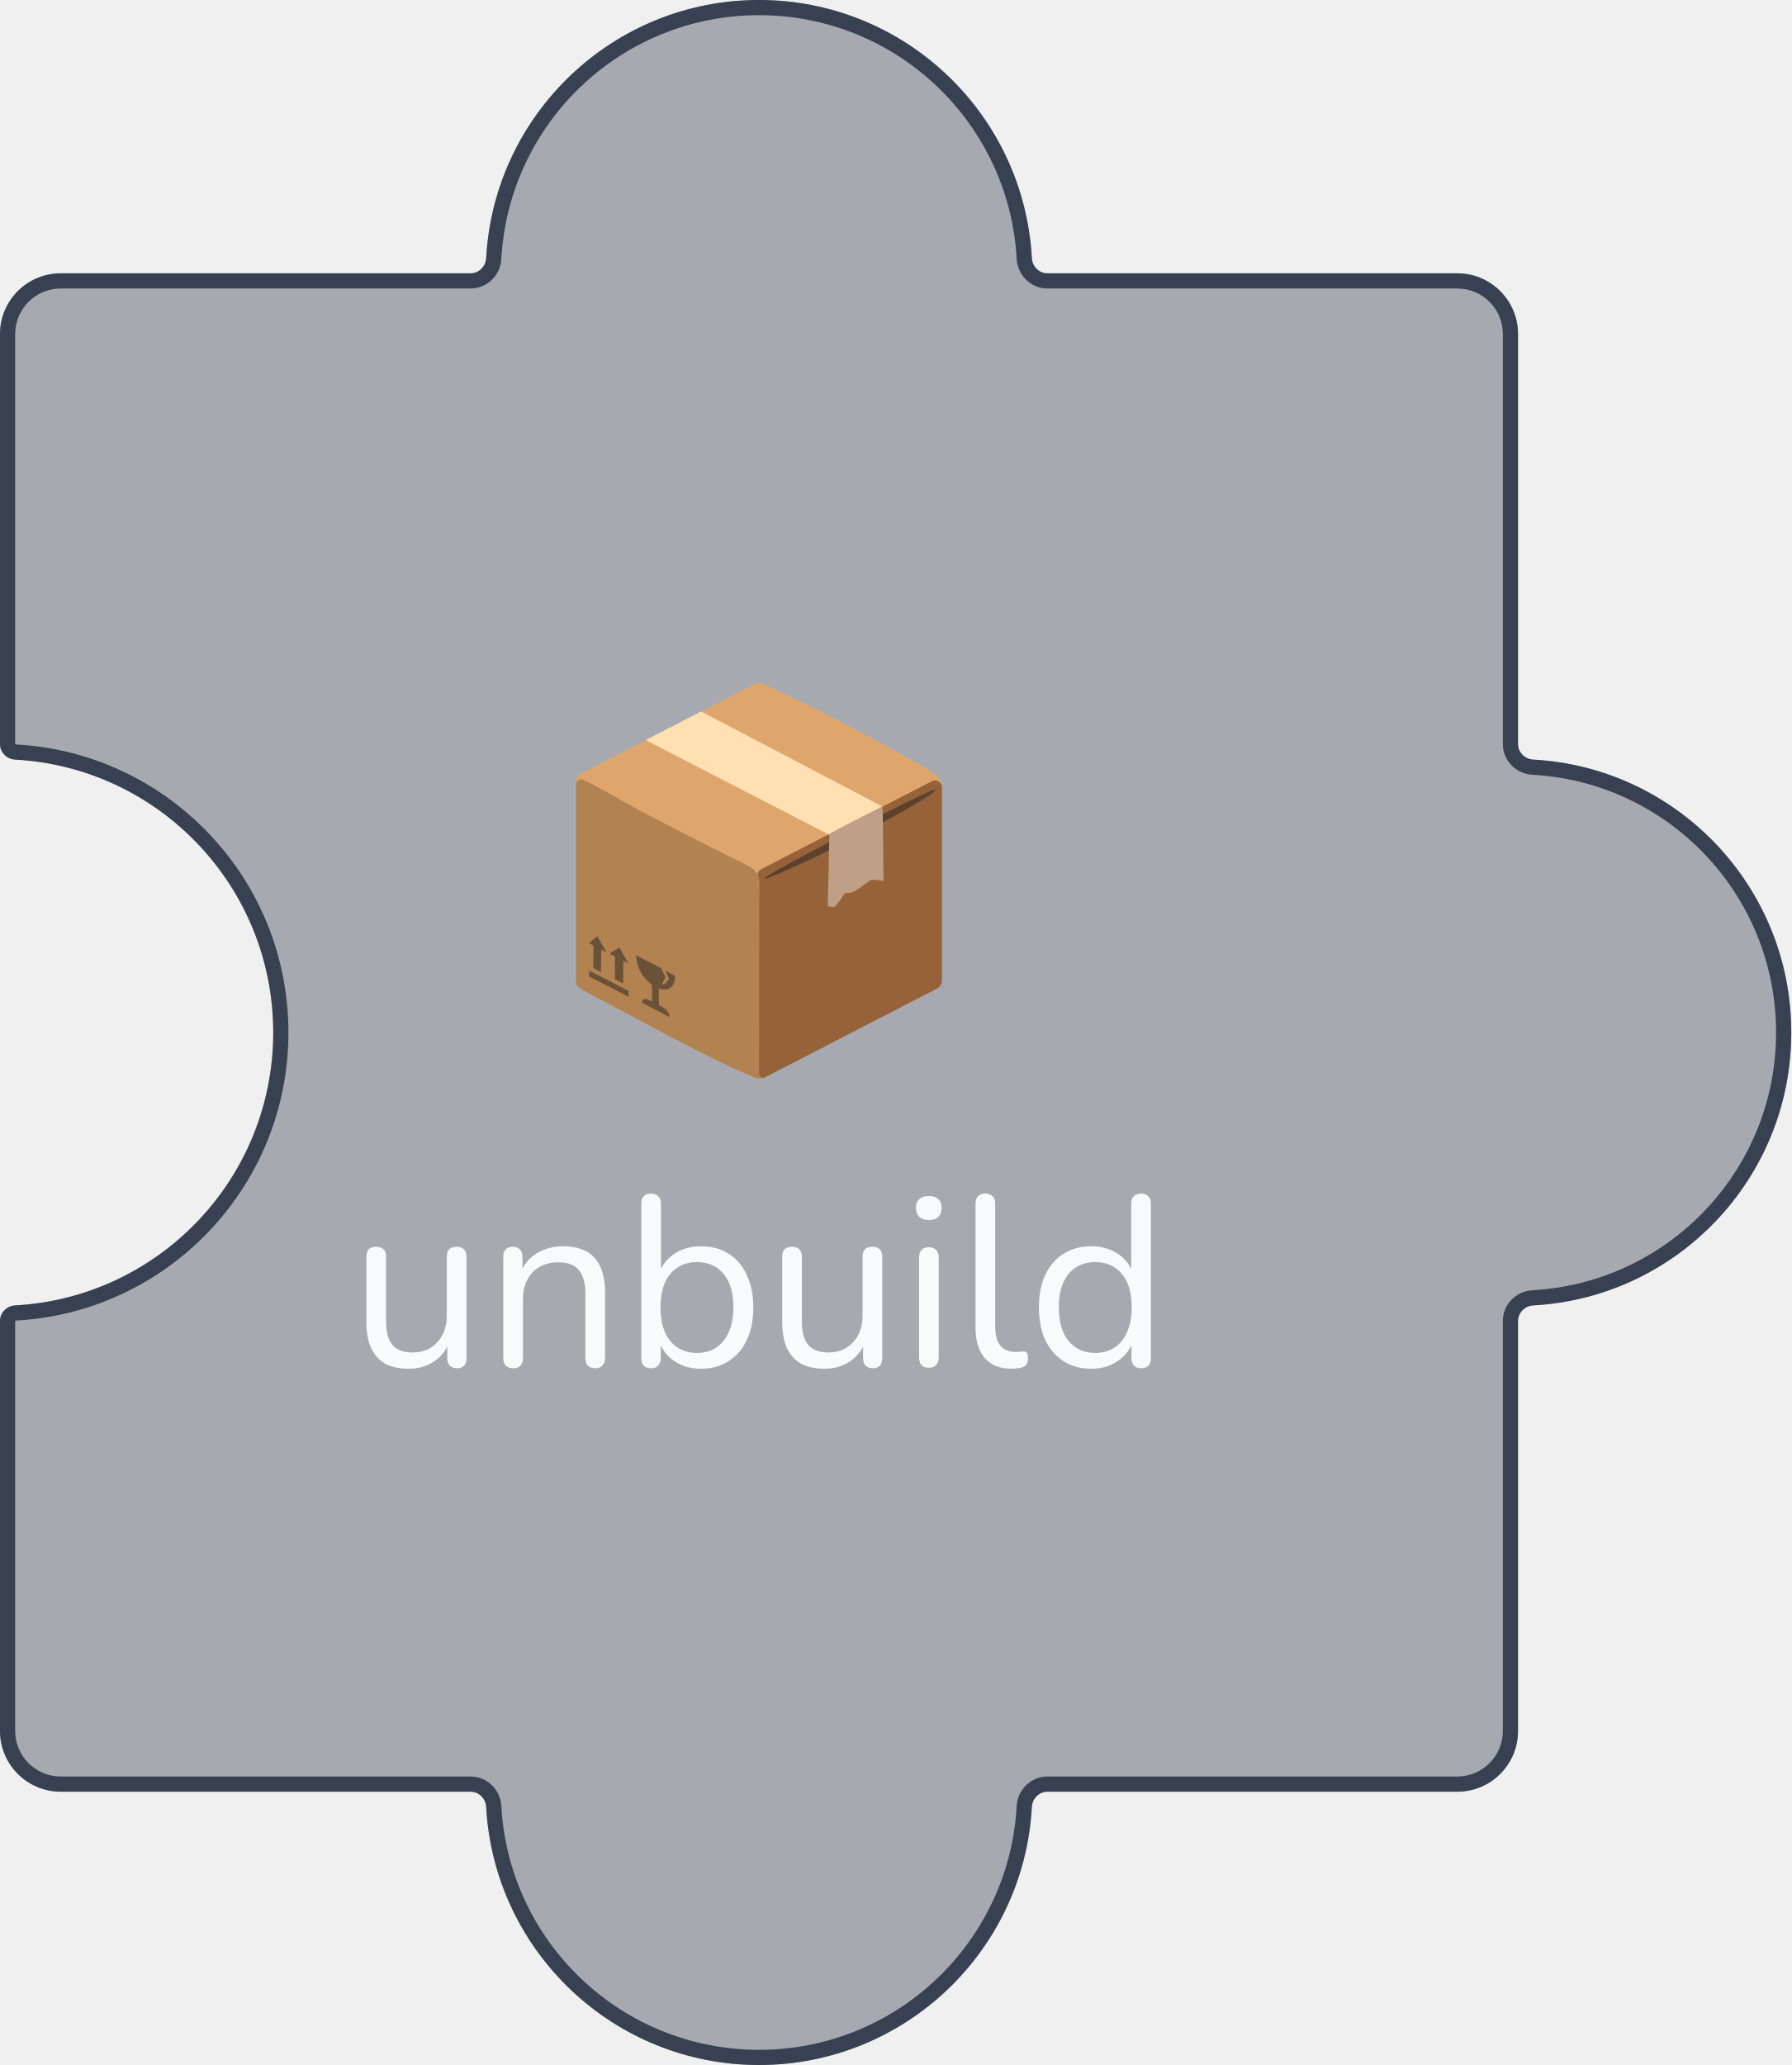
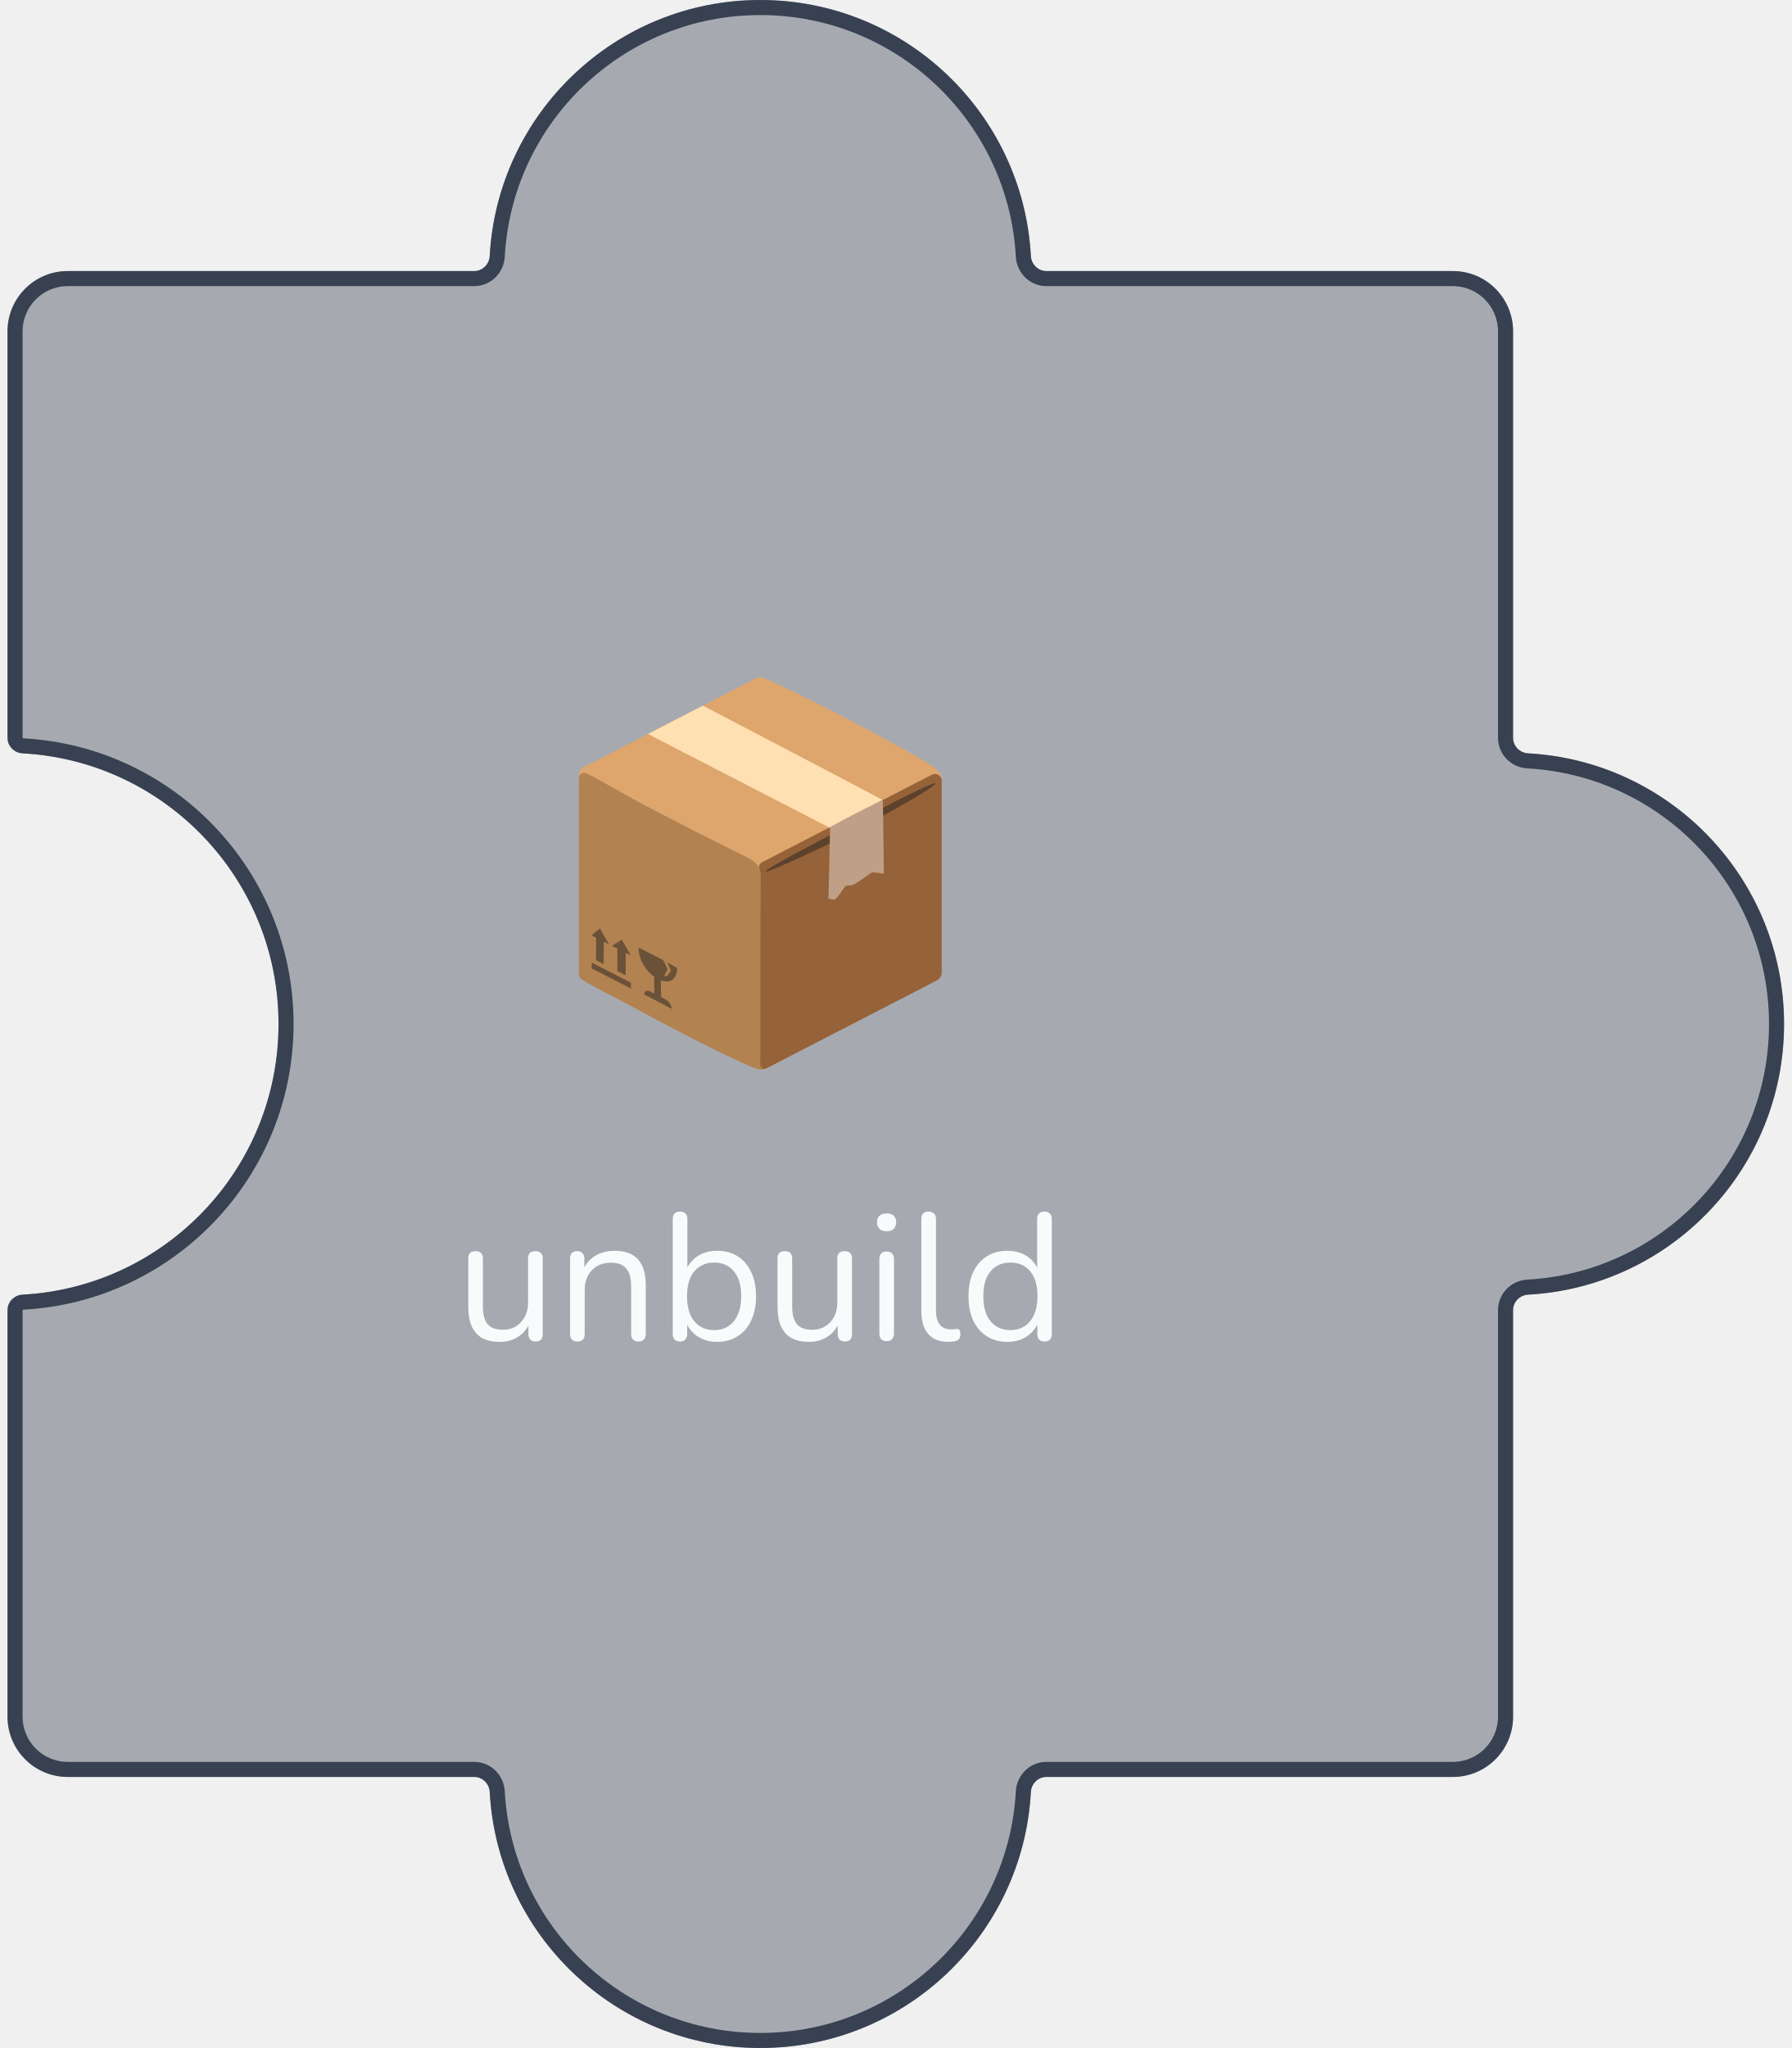
- <svg xmlns="http://www.w3.org/2000/svg" width="118" height="136" viewBox="0 0 118 136" fill="none">
+ <svg xmlns="http://www.w3.org/2000/svg" width="119" height="136" viewBox="0 0 119 136" fill="none">
  <mask id="path-1-inside-1_576_10454" fill="white">
-     <path fill-rule="evenodd" clip-rule="evenodd" d="M69 18C68.448 18 68.003 17.552 67.973 17C67.454 7.524 59.606 0 50 0C40.394 0 32.546 7.524 32.027 17C31.997 17.552 31.552 18 31 18L4 18C1.791 18 0 19.791 0 22L0 49C0 49.552 0.448 49.997 1 50.027C10.476 50.546 18 58.394 18 68C18 77.606 10.476 85.454 1 85.973C0.448 86.003 0 86.448 0 87L0 114C0 116.209 1.791 118 4 118L31 118C31.552 118 31.997 118.448 32.027 119C32.546 128.476 40.394 136 50 136C59.606 136 67.454 128.476 67.973 119C68.003 118.449 68.448 118 69 118L96 118C98.209 118 100 116.209 100 114V87C100 86.448 100.448 86.003 101 85.973C110.476 85.454 118 77.606 118 68C118 58.394 110.476 50.546 101 50.027C100.449 49.997 100 49.552 100 49V22C100 19.791 98.209 18 96 18L69 18Z" />
+     <path fill-rule="evenodd" clip-rule="evenodd" d="M69.5 18C68.948 18 68.503 17.552 68.473 17C67.954 7.524 60.106 0 50.5 0C40.894 0 33.046 7.524 32.527 17C32.497 17.552 32.052 18 31.5 18L4.5 18C2.291 18 0.5 19.791 0.5 22L0.5 49C0.5 49.552 0.948 49.997 1.5 50.027C10.976 50.546 18.5 58.394 18.5 68C18.5 77.606 10.976 85.454 1.5 85.973C0.948 86.003 0.5 86.448 0.5 87L0.5 114C0.5 116.209 2.291 118 4.5 118L31.5 118C32.052 118 32.497 118.448 32.527 119C33.046 128.476 40.894 136 50.5 136C60.106 136 67.954 128.476 68.473 119C68.503 118.449 68.948 118 69.5 118L96.5 118C98.709 118 100.5 116.209 100.5 114V87C100.5 86.448 100.948 86.003 101.5 85.973C110.976 85.454 118.5 77.606 118.5 68C118.5 58.394 110.976 50.546 101.5 50.027C100.949 49.997 100.5 49.552 100.5 49V22C100.5 19.791 98.709 18 96.5 18L69.5 18Z" />
  </mask>
-   <path fill-rule="evenodd" clip-rule="evenodd" d="M69 18C68.448 18 68.003 17.552 67.973 17C67.454 7.524 59.606 0 50 0C40.394 0 32.546 7.524 32.027 17C31.997 17.552 31.552 18 31 18L4 18C1.791 18 0 19.791 0 22L0 49C0 49.552 0.448 49.997 1 50.027C10.476 50.546 18 58.394 18 68C18 77.606 10.476 85.454 1 85.973C0.448 86.003 0 86.448 0 87L0 114C0 116.209 1.791 118 4 118L31 118C31.552 118 31.997 118.448 32.027 119C32.546 128.476 40.394 136 50 136C59.606 136 67.454 128.476 67.973 119C68.003 118.449 68.448 118 69 118L96 118C98.209 118 100 116.209 100 114V87C100 86.448 100.448 86.003 101 85.973C110.476 85.454 118 77.606 118 68C118 58.394 110.476 50.546 101 50.027C100.449 49.997 100 49.552 100 49V22C100 19.791 98.209 18 96 18L69 18Z" fill="#374151" fill-opacity="0.4" />
-   <path d="M100 22H101H100ZM101 50.027L101.055 49.029L101 50.027ZM100 49H99H100ZM101 85.973L100.945 84.974L101 85.973ZM32.027 119L31.029 119.055L32.027 119ZM1 85.973L0.945 84.974L1 85.973ZM32.027 17L31.029 16.945L32.027 17ZM67.973 119L68.971 119.055L67.973 119ZM67.973 17L66.974 17.055L67.973 17ZM50 1C59.072 1 66.484 8.106 66.974 17.055L68.971 16.945C68.424 6.942 60.14 -1 50 -1V1ZM33.026 17.055C33.516 8.106 40.928 1 50 1V-1C39.86 -1 31.576 6.942 31.029 16.945L33.026 17.055ZM31 17L4 17V19L31 19V17ZM4 17C1.239 17 -1 19.239 -1 22H1C1 20.343 2.343 19 4 19V17ZM-1 22L-1 49H1L1 22H-1ZM0.945 51.026C9.894 51.516 17 58.928 17 68H19C19 57.86 11.058 49.577 1.055 49.029L0.945 51.026ZM17 68C17 77.072 9.894 84.484 0.945 84.974L1.055 86.971C11.058 86.424 19 78.139 19 68H17ZM-1 87L-1 114H1L1 87H-1ZM-1 114C-1 116.761 1.239 119 4 119V117C2.343 117 1 115.657 1 114H-1ZM4 119L31 119V117L4 117V119ZM31.029 119.055C31.576 129.058 39.86 137 50 137V135C40.928 135 33.516 127.894 33.026 118.945L31.029 119.055ZM50 137C60.14 137 68.424 129.058 68.971 119.055L66.974 118.945C66.484 127.894 59.072 135 50 135V137ZM69 119L96 119V117L69 117V119ZM96 119C98.761 119 101 116.761 101 114H99C99 115.657 97.657 117 96 117V119ZM101 114V87H99V114H101ZM101.055 86.971C111.058 86.424 119 78.139 119 68H117C117 77.072 109.894 84.484 100.945 84.974L101.055 86.971ZM119 68C119 57.86 111.058 49.577 101.055 49.029L100.945 51.026C109.894 51.516 117 58.928 117 68H119ZM101 49V22H99V49H101ZM101 22C101 19.239 98.761 17 96 17V19C97.657 19 99 20.343 99 22H101ZM96 17L69 17V19L96 19V17ZM101.055 49.029C101.033 49.028 101.016 49.019 101.006 49.008C101.001 49.003 101 49 101 49C101 49 101 49 101 49.001C101 49.001 101 49.001 101 49H99C99 50.118 99.899 50.968 100.945 51.026L101.055 49.029ZM101 87C101 86.999 101 86.999 101 86.999C101 87 101 87 101 87C101 87 101.001 86.997 101.006 86.992C101.016 86.981 101.033 86.972 101.055 86.971L100.945 84.974C99.899 85.031 99 85.882 99 87H101ZM31 119C31.001 119 31.001 119 31.001 119C31 119 31 119 31 119C31 119 31.003 119.001 31.008 119.006C31.019 119.016 31.028 119.033 31.029 119.055L33.026 118.945C32.968 117.899 32.118 117 31 117V119ZM-1 49C-1 50.118 -0.101 50.968 0.945 51.026L1.055 49.029C1.033 49.028 1.016 49.019 1.006 49.008C1.001 49.003 1 49 1 49C1 49 1 49 1 49.001C1 49.001 1 49.001 1 49H-1ZM0.945 84.974C-0.101 85.031 -1 85.882 -1 87H1C1 86.999 1 86.999 1 86.999C1 87 1 87 1 87C1 87 1.001 86.997 1.006 86.992C1.016 86.981 1.033 86.972 1.055 86.971L0.945 84.974ZM31.029 16.945C31.028 16.967 31.019 16.984 31.008 16.994C31.003 16.999 31 17 31 17C31 17 31 17 31.001 17C31.001 17 31.001 17 31 17V19C32.118 19 32.968 18.101 33.026 17.055L31.029 16.945ZM68.971 119.055C68.972 119.033 68.981 119.016 68.992 119.006C68.997 119.001 69 119 69 119C69 119 69 119 68.999 119C68.999 119 68.999 119 69 119V117C67.882 117 67.031 117.899 66.974 118.945L68.971 119.055ZM66.974 17.055C67.031 18.101 67.882 19 69 19V17C68.999 17 68.999 17 68.999 17C69 17 69 17 69 17C69 17 68.997 16.999 68.992 16.994C68.981 16.984 68.972 16.967 68.971 16.945L66.974 17.055Z" fill="#374151" mask="url(#path-1-inside-1_576_10454)" />
-   <path d="M26.937 90.144C26.307 90.144 25.785 90.032 25.369 89.808C24.963 89.573 24.654 89.227 24.441 88.768C24.238 88.309 24.137 87.739 24.137 87.056V82.768C24.137 82.544 24.19 82.379 24.297 82.272C24.414 82.165 24.574 82.112 24.777 82.112C24.99 82.112 25.15 82.165 25.257 82.272C25.374 82.379 25.433 82.544 25.433 82.768V87.04C25.433 87.723 25.571 88.235 25.849 88.576C26.137 88.907 26.585 89.072 27.193 89.072C27.854 89.072 28.393 88.848 28.809 88.4C29.225 87.952 29.433 87.365 29.433 86.64V82.768C29.433 82.544 29.486 82.379 29.593 82.272C29.71 82.165 29.875 82.112 30.089 82.112C30.291 82.112 30.446 82.165 30.553 82.272C30.67 82.379 30.729 82.544 30.729 82.768V89.44C30.729 89.888 30.521 90.112 30.105 90.112C29.902 90.112 29.742 90.053 29.625 89.936C29.518 89.819 29.465 89.653 29.465 89.44V87.984L29.673 88.208C29.459 88.837 29.107 89.317 28.617 89.648C28.137 89.979 27.577 90.144 26.937 90.144ZM33.794 90.112C33.58 90.112 33.42 90.053 33.313 89.936C33.207 89.819 33.154 89.653 33.154 89.44V82.768C33.154 82.555 33.207 82.395 33.313 82.288C33.42 82.171 33.575 82.112 33.778 82.112C33.98 82.112 34.135 82.171 34.242 82.288C34.359 82.395 34.417 82.555 34.417 82.768V84.144L34.242 83.952C34.465 83.333 34.828 82.869 35.33 82.56C35.842 82.24 36.428 82.08 37.09 82.08C37.708 82.08 38.22 82.192 38.626 82.416C39.041 82.64 39.351 82.981 39.553 83.44C39.756 83.888 39.858 84.459 39.858 85.152V89.44C39.858 89.653 39.799 89.819 39.681 89.936C39.575 90.053 39.42 90.112 39.218 90.112C39.004 90.112 38.839 90.053 38.721 89.936C38.615 89.819 38.562 89.653 38.562 89.44V85.232C38.562 84.507 38.417 83.979 38.13 83.648C37.852 83.307 37.404 83.136 36.785 83.136C36.071 83.136 35.5 83.36 35.074 83.808C34.657 84.245 34.45 84.832 34.45 85.568V89.44C34.45 89.888 34.231 90.112 33.794 90.112ZM46.183 90.144C45.479 90.144 44.871 89.963 44.359 89.6C43.858 89.237 43.522 88.752 43.351 88.144L43.527 87.968V89.44C43.527 89.653 43.469 89.819 43.351 89.936C43.245 90.053 43.09 90.112 42.887 90.112C42.674 90.112 42.514 90.053 42.407 89.936C42.301 89.819 42.247 89.653 42.247 89.44V79.264C42.247 79.051 42.301 78.891 42.407 78.784C42.514 78.667 42.674 78.608 42.887 78.608C43.09 78.608 43.25 78.667 43.367 78.784C43.485 78.891 43.543 79.051 43.543 79.264V84.032H43.351C43.533 83.435 43.874 82.96 44.375 82.608C44.877 82.256 45.479 82.08 46.183 82.08C46.887 82.08 47.495 82.245 48.007 82.576C48.519 82.896 48.914 83.36 49.191 83.968C49.479 84.565 49.623 85.28 49.623 86.112C49.623 86.933 49.479 87.648 49.191 88.256C48.914 88.853 48.514 89.317 47.991 89.648C47.479 89.979 46.877 90.144 46.183 90.144ZM45.911 89.104C46.402 89.104 46.823 88.987 47.175 88.752C47.538 88.517 47.815 88.176 48.007 87.728C48.21 87.28 48.311 86.741 48.311 86.112C48.311 85.141 48.093 84.4 47.655 83.888C47.229 83.376 46.647 83.12 45.911 83.12C45.431 83.12 45.01 83.237 44.647 83.472C44.285 83.696 44.002 84.032 43.799 84.48C43.607 84.917 43.511 85.461 43.511 86.112C43.511 87.072 43.73 87.813 44.167 88.336C44.605 88.848 45.186 89.104 45.911 89.104ZM54.327 90.144C53.698 90.144 53.175 90.032 52.759 89.808C52.354 89.573 52.045 89.227 51.831 88.768C51.629 88.309 51.527 87.739 51.527 87.056V82.768C51.527 82.544 51.581 82.379 51.687 82.272C51.805 82.165 51.965 82.112 52.167 82.112C52.381 82.112 52.541 82.165 52.647 82.272C52.765 82.379 52.823 82.544 52.823 82.768V87.04C52.823 87.723 52.962 88.235 53.239 88.576C53.527 88.907 53.975 89.072 54.583 89.072C55.245 89.072 55.783 88.848 56.199 88.4C56.615 87.952 56.823 87.365 56.823 86.64V82.768C56.823 82.544 56.877 82.379 56.983 82.272C57.101 82.165 57.266 82.112 57.479 82.112C57.682 82.112 57.837 82.165 57.943 82.272C58.061 82.379 58.119 82.544 58.119 82.768V89.44C58.119 89.888 57.911 90.112 57.495 90.112C57.293 90.112 57.133 90.053 57.015 89.936C56.909 89.819 56.855 89.653 56.855 89.44V87.984L57.063 88.208C56.85 88.837 56.498 89.317 56.007 89.648C55.527 89.979 54.967 90.144 54.327 90.144ZM61.184 90.08C60.971 90.08 60.811 90.021 60.704 89.904C60.597 89.776 60.544 89.6 60.544 89.376V82.832C60.544 82.608 60.597 82.437 60.704 82.32C60.811 82.203 60.971 82.144 61.184 82.144C61.387 82.144 61.547 82.203 61.664 82.32C61.782 82.437 61.84 82.608 61.84 82.832V89.376C61.84 89.6 61.782 89.776 61.664 89.904C61.557 90.021 61.398 90.08 61.184 90.08ZM61.184 80.352C60.917 80.352 60.709 80.283 60.56 80.144C60.411 79.995 60.336 79.797 60.336 79.552C60.336 79.296 60.411 79.104 60.56 78.976C60.709 78.837 60.917 78.768 61.184 78.768C61.462 78.768 61.669 78.837 61.808 78.976C61.958 79.104 62.032 79.296 62.032 79.552C62.032 79.797 61.958 79.995 61.808 80.144C61.669 80.283 61.462 80.352 61.184 80.352ZM66.631 90.144C65.863 90.144 65.276 89.909 64.871 89.44C64.466 88.971 64.263 88.299 64.263 87.424V79.264C64.263 79.051 64.316 78.891 64.423 78.784C64.529 78.667 64.689 78.608 64.903 78.608C65.106 78.608 65.266 78.667 65.383 78.784C65.5 78.891 65.559 79.051 65.559 79.264V87.328C65.559 87.904 65.671 88.336 65.895 88.624C66.129 88.901 66.471 89.04 66.919 89.04C67.015 89.04 67.1 89.035 67.175 89.024C67.249 89.013 67.324 89.008 67.399 89.008C67.516 88.997 67.596 89.024 67.639 89.088C67.692 89.152 67.719 89.28 67.719 89.472C67.719 89.664 67.676 89.808 67.591 89.904C67.505 90 67.367 90.064 67.175 90.096C67.09 90.107 66.999 90.117 66.903 90.128C66.807 90.139 66.716 90.144 66.631 90.144ZM71.879 90.144C71.186 90.144 70.578 89.979 70.055 89.648C69.543 89.317 69.143 88.853 68.855 88.256C68.578 87.648 68.439 86.933 68.439 86.112C68.439 85.28 68.578 84.565 68.855 83.968C69.143 83.36 69.543 82.896 70.055 82.576C70.578 82.245 71.186 82.08 71.879 82.08C72.583 82.08 73.186 82.256 73.687 82.608C74.189 82.96 74.525 83.435 74.695 84.032H74.519V79.264C74.519 79.051 74.573 78.891 74.679 78.784C74.796 78.667 74.962 78.608 75.175 78.608C75.378 78.608 75.532 78.667 75.639 78.784C75.757 78.891 75.815 79.051 75.815 79.264V89.44C75.815 89.653 75.762 89.819 75.655 89.936C75.549 90.053 75.388 90.112 75.175 90.112C74.972 90.112 74.812 90.053 74.695 89.936C74.588 89.819 74.535 89.653 74.535 89.44V87.92L74.711 88.144C74.54 88.752 74.199 89.237 73.687 89.6C73.186 89.963 72.583 90.144 71.879 90.144ZM72.151 89.104C72.631 89.104 73.052 88.987 73.415 88.752C73.778 88.517 74.055 88.176 74.247 87.728C74.45 87.28 74.551 86.741 74.551 86.112C74.551 85.141 74.332 84.4 73.895 83.888C73.469 83.376 72.887 83.12 72.151 83.12C71.66 83.12 71.234 83.237 70.871 83.472C70.519 83.696 70.242 84.032 70.039 84.48C69.847 84.917 69.751 85.461 69.751 86.112C69.751 87.072 69.97 87.813 70.407 88.336C70.844 88.848 71.426 89.104 72.151 89.104Z" fill="#F9FAFB" />
+   <path fill-rule="evenodd" clip-rule="evenodd" d="M69.5 18C68.948 18 68.503 17.552 68.473 17C67.954 7.524 60.106 0 50.5 0C40.894 0 33.046 7.524 32.527 17C32.497 17.552 32.052 18 31.5 18L4.5 18C2.291 18 0.5 19.791 0.5 22L0.5 49C0.5 49.552 0.948 49.997 1.5 50.027C10.976 50.546 18.5 58.394 18.5 68C18.5 77.606 10.976 85.454 1.5 85.973C0.948 86.003 0.5 86.448 0.5 87L0.5 114C0.5 116.209 2.291 118 4.5 118L31.5 118C32.052 118 32.497 118.448 32.527 119C33.046 128.476 40.894 136 50.5 136C60.106 136 67.954 128.476 68.473 119C68.503 118.449 68.948 118 69.5 118L96.5 118C98.709 118 100.5 116.209 100.5 114V87C100.5 86.448 100.948 86.003 101.5 85.973C110.976 85.454 118.5 77.606 118.5 68C118.5 58.394 110.976 50.546 101.5 50.027C100.949 49.997 100.5 49.552 100.5 49V22C100.5 19.791 98.709 18 96.5 18L69.5 18Z" fill="#374151" fill-opacity="0.4" />
+   <path d="M100.5 22H101.5H100.5ZM101.5 50.027L101.555 49.029L101.5 50.027ZM100.5 49H99.5H100.5ZM101.5 85.973L101.445 84.974L101.5 85.973ZM32.527 119L31.529 119.055L32.527 119ZM1.5 85.973L1.445 84.974L1.5 85.973ZM32.527 17L31.529 16.945L32.527 17ZM68.473 119L69.471 119.055L68.473 119ZM68.473 17L67.474 17.055L68.473 17ZM50.5 1C59.572 1 66.984 8.106 67.474 17.055L69.471 16.945C68.924 6.942 60.64 -1 50.5 -1V1ZM33.526 17.055C34.016 8.106 41.428 1 50.5 1V-1C40.36 -1 32.077 6.942 31.529 16.945L33.526 17.055ZM31.5 17L4.5 17V19L31.5 19V17ZM4.5 17C1.739 17 -0.5 19.239 -0.5 22H1.5C1.5 20.343 2.843 19 4.5 19V17ZM-0.5 22L-0.5 49H1.5L1.5 22H-0.5ZM1.445 51.026C10.394 51.516 17.5 58.928 17.5 68H19.5C19.5 57.86 11.558 49.577 1.555 49.029L1.445 51.026ZM17.5 68C17.5 77.072 10.394 84.484 1.445 84.974L1.555 86.971C11.558 86.424 19.5 78.139 19.5 68H17.5ZM-0.5 87L-0.5 114H1.5L1.5 87H-0.5ZM-0.5 114C-0.5 116.761 1.739 119 4.5 119V117C2.843 117 1.5 115.657 1.5 114H-0.5ZM4.5 119L31.5 119V117L4.5 117V119ZM31.529 119.055C32.077 129.058 40.36 137 50.5 137V135C41.428 135 34.016 127.894 33.526 118.945L31.529 119.055ZM50.5 137C60.64 137 68.924 129.058 69.471 119.055L67.474 118.945C66.984 127.894 59.572 135 50.5 135V137ZM69.5 119L96.5 119V117L69.5 117V119ZM96.5 119C99.261 119 101.5 116.761 101.5 114H99.5C99.5 115.657 98.157 117 96.5 117V119ZM101.5 114V87H99.5V114H101.5ZM101.555 86.971C111.558 86.424 119.5 78.139 119.5 68H117.5C117.5 77.072 110.394 84.484 101.445 84.974L101.555 86.971ZM119.5 68C119.5 57.86 111.558 49.577 101.555 49.029L101.445 51.026C110.394 51.516 117.5 58.928 117.5 68H119.5ZM101.5 49V22H99.5V49H101.5ZM101.5 22C101.5 19.239 99.261 17 96.5 17V19C98.157 19 99.5 20.343 99.5 22H101.5ZM96.5 17L69.5 17V19L96.5 19V17ZM101.555 49.029C101.533 49.028 101.516 49.019 101.506 49.008C101.501 49.003 101.5 49 101.5 49C101.5 49 101.5 49 101.5 49.001C101.5 49.001 101.5 49.001 101.5 49H99.5C99.5 50.118 100.399 50.968 101.445 51.026L101.555 49.029ZM101.5 87C101.5 86.999 101.5 86.999 101.5 86.999C101.5 87 101.5 87 101.5 87C101.5 87 101.501 86.997 101.506 86.992C101.516 86.981 101.533 86.972 101.555 86.971L101.445 84.974C100.399 85.031 99.5 85.882 99.5 87H101.5ZM31.5 119C31.501 119 31.501 119 31.501 119C31.5 119 31.5 119 31.5 119C31.5 119 31.503 119.001 31.508 119.006C31.519 119.016 31.528 119.033 31.529 119.055L33.526 118.945C33.468 117.899 32.618 117 31.5 117V119ZM-0.5 49C-0.5 50.118 0.399 50.968 1.445 51.026L1.555 49.029C1.533 49.028 1.516 49.019 1.506 49.008C1.501 49.003 1.5 49 1.5 49C1.5 49 1.5 49 1.5 49.001C1.5 49.001 1.5 49.001 1.5 49H-0.5ZM1.445 84.974C0.399 85.031 -0.5 85.882 -0.5 87H1.5C1.5 86.999 1.5 86.999 1.5 86.999C1.5 87 1.5 87 1.5 87C1.5 87 1.501 86.997 1.506 86.992C1.516 86.981 1.533 86.972 1.555 86.971L1.445 84.974ZM31.529 16.945C31.528 16.967 31.519 16.984 31.508 16.994C31.503 16.999 31.5 17 31.5 17C31.5 17 31.5 17 31.501 17C31.501 17 31.501 17 31.5 17V19C32.618 19 33.468 18.101 33.526 17.055L31.529 16.945ZM69.471 119.055C69.472 119.033 69.481 119.016 69.492 119.006C69.497 119.001 69.5 119 69.5 119C69.5 119 69.5 119 69.499 119C69.499 119 69.499 119 69.5 119V117C68.382 117 67.531 117.899 67.474 118.945L69.471 119.055ZM67.474 17.055C67.531 18.101 68.382 19 69.5 19V17C69.499 17 69.499 17 69.499 17C69.5 17 69.5 17 69.5 17C69.5 17 69.497 16.999 69.492 16.994C69.481 16.984 69.472 16.967 69.471 16.945L67.474 17.055Z" fill="#374151" mask="url(#path-1-inside-1_576_10454)" />
+   <path d="M33.203 89.108C32.731 89.108 32.339 89.024 32.027 88.856C31.723 88.68 31.491 88.42 31.331 88.076C31.179 87.732 31.103 87.304 31.103 86.792V83.576C31.103 83.408 31.143 83.284 31.223 83.204C31.311 83.124 31.431 83.084 31.583 83.084C31.743 83.084 31.863 83.124 31.943 83.204C32.031 83.284 32.075 83.408 32.075 83.576V86.78C32.075 87.292 32.179 87.676 32.387 87.932C32.603 88.18 32.939 88.304 33.395 88.304C33.891 88.304 34.295 88.136 34.607 87.8C34.919 87.464 35.075 87.024 35.075 86.48V83.576C35.075 83.408 35.115 83.284 35.195 83.204C35.283 83.124 35.407 83.084 35.567 83.084C35.719 83.084 35.835 83.124 35.915 83.204C36.003 83.284 36.047 83.408 36.047 83.576V88.58C36.047 88.916 35.891 89.084 35.579 89.084C35.427 89.084 35.307 89.04 35.219 88.952C35.139 88.864 35.099 88.74 35.099 88.58V87.488L35.255 87.656C35.095 88.128 34.831 88.488 34.463 88.736C34.103 88.984 33.683 89.108 33.203 89.108ZM38.345 89.084C38.185 89.084 38.065 89.04 37.985 88.952C37.905 88.864 37.865 88.74 37.865 88.58V83.576C37.865 83.416 37.905 83.296 37.985 83.216C38.065 83.128 38.181 83.084 38.333 83.084C38.485 83.084 38.601 83.128 38.681 83.216C38.769 83.296 38.813 83.416 38.813 83.576V84.608L38.681 84.464C38.849 84 39.121 83.652 39.497 83.42C39.881 83.18 40.321 83.06 40.817 83.06C41.281 83.06 41.665 83.144 41.969 83.312C42.281 83.48 42.513 83.736 42.665 84.08C42.817 84.416 42.893 84.844 42.893 85.364V88.58C42.893 88.74 42.849 88.864 42.761 88.952C42.681 89.04 42.565 89.084 42.413 89.084C42.253 89.084 42.129 89.04 42.041 88.952C41.961 88.864 41.921 88.74 41.921 88.58V85.424C41.921 84.88 41.813 84.484 41.597 84.236C41.389 83.98 41.053 83.852 40.589 83.852C40.053 83.852 39.625 84.02 39.305 84.356C38.993 84.684 38.837 85.124 38.837 85.676V88.58C38.837 88.916 38.673 89.084 38.345 89.084ZM47.637 89.108C47.109 89.108 46.653 88.972 46.269 88.7C45.893 88.428 45.641 88.064 45.513 87.608L45.645 87.476V88.58C45.645 88.74 45.601 88.864 45.513 88.952C45.433 89.04 45.317 89.084 45.165 89.084C45.005 89.084 44.885 89.04 44.805 88.952C44.725 88.864 44.685 88.74 44.685 88.58V80.948C44.685 80.788 44.725 80.668 44.805 80.588C44.885 80.5 45.005 80.456 45.165 80.456C45.317 80.456 45.437 80.5 45.525 80.588C45.613 80.668 45.657 80.788 45.657 80.948V84.524H45.513C45.649 84.076 45.905 83.72 46.281 83.456C46.657 83.192 47.109 83.06 47.637 83.06C48.165 83.06 48.621 83.184 49.005 83.432C49.389 83.672 49.685 84.02 49.893 84.476C50.109 84.924 50.217 85.46 50.217 86.084C50.217 86.7 50.109 87.236 49.893 87.692C49.685 88.14 49.385 88.488 48.993 88.736C48.609 88.984 48.157 89.108 47.637 89.108ZM47.433 88.328C47.801 88.328 48.117 88.24 48.381 88.064C48.653 87.888 48.861 87.632 49.005 87.296C49.157 86.96 49.233 86.556 49.233 86.084C49.233 85.356 49.069 84.8 48.741 84.416C48.421 84.032 47.985 83.84 47.433 83.84C47.073 83.84 46.757 83.928 46.485 84.104C46.213 84.272 46.001 84.524 45.849 84.86C45.705 85.188 45.633 85.596 45.633 86.084C45.633 86.804 45.797 87.36 46.125 87.752C46.453 88.136 46.889 88.328 47.433 88.328ZM53.745 89.108C53.273 89.108 52.882 89.024 52.569 88.856C52.266 88.68 52.033 88.42 51.873 88.076C51.721 87.732 51.645 87.304 51.645 86.792V83.576C51.645 83.408 51.685 83.284 51.766 83.204C51.853 83.124 51.974 83.084 52.126 83.084C52.285 83.084 52.406 83.124 52.486 83.204C52.574 83.284 52.617 83.408 52.617 83.576V86.78C52.617 87.292 52.721 87.676 52.929 87.932C53.145 88.18 53.481 88.304 53.938 88.304C54.434 88.304 54.837 88.136 55.15 87.8C55.462 87.464 55.617 87.024 55.617 86.48V83.576C55.617 83.408 55.657 83.284 55.737 83.204C55.825 83.124 55.95 83.084 56.109 83.084C56.261 83.084 56.377 83.124 56.458 83.204C56.545 83.284 56.59 83.408 56.59 83.576V88.58C56.59 88.916 56.434 89.084 56.121 89.084C55.969 89.084 55.849 89.04 55.761 88.952C55.681 88.864 55.642 88.74 55.642 88.58V87.488L55.797 87.656C55.638 88.128 55.373 88.488 55.005 88.736C54.645 88.984 54.225 89.108 53.745 89.108ZM58.888 89.06C58.728 89.06 58.608 89.016 58.528 88.928C58.448 88.832 58.408 88.7 58.408 88.532V83.624C58.408 83.456 58.448 83.328 58.528 83.24C58.608 83.152 58.728 83.108 58.888 83.108C59.04 83.108 59.16 83.152 59.248 83.24C59.336 83.328 59.38 83.456 59.38 83.624V88.532C59.38 88.7 59.336 88.832 59.248 88.928C59.168 89.016 59.048 89.06 58.888 89.06ZM58.888 81.764C58.688 81.764 58.532 81.712 58.42 81.608C58.308 81.496 58.252 81.348 58.252 81.164C58.252 80.972 58.308 80.828 58.42 80.732C58.532 80.628 58.688 80.576 58.888 80.576C59.096 80.576 59.252 80.628 59.356 80.732C59.468 80.828 59.524 80.972 59.524 81.164C59.524 81.348 59.468 81.496 59.356 81.608C59.252 81.712 59.096 81.764 58.888 81.764ZM62.973 89.108C62.397 89.108 61.957 88.932 61.653 88.58C61.349 88.228 61.197 87.724 61.197 87.068V80.948C61.197 80.788 61.237 80.668 61.317 80.588C61.397 80.5 61.517 80.456 61.677 80.456C61.829 80.456 61.949 80.5 62.037 80.588C62.125 80.668 62.169 80.788 62.169 80.948V86.996C62.169 87.428 62.253 87.752 62.421 87.968C62.597 88.176 62.853 88.28 63.189 88.28C63.261 88.28 63.325 88.276 63.381 88.268C63.437 88.26 63.493 88.256 63.549 88.256C63.637 88.248 63.697 88.268 63.729 88.316C63.769 88.364 63.789 88.46 63.789 88.604C63.789 88.748 63.757 88.856 63.693 88.928C63.629 89 63.525 89.048 63.381 89.072C63.317 89.08 63.249 89.088 63.177 89.096C63.105 89.104 63.037 89.108 62.973 89.108ZM66.909 89.108C66.389 89.108 65.933 88.984 65.541 88.736C65.157 88.488 64.857 88.14 64.641 87.692C64.433 87.236 64.329 86.7 64.329 86.084C64.329 85.46 64.433 84.924 64.641 84.476C64.857 84.02 65.157 83.672 65.541 83.432C65.933 83.184 66.389 83.06 66.909 83.06C67.437 83.06 67.889 83.192 68.265 83.456C68.641 83.72 68.893 84.076 69.021 84.524H68.889V80.948C68.889 80.788 68.929 80.668 69.009 80.588C69.097 80.5 69.221 80.456 69.381 80.456C69.533 80.456 69.649 80.5 69.729 80.588C69.817 80.668 69.861 80.788 69.861 80.948V88.58C69.861 88.74 69.821 88.864 69.741 88.952C69.661 89.04 69.541 89.084 69.381 89.084C69.229 89.084 69.109 89.04 69.021 88.952C68.941 88.864 68.901 88.74 68.901 88.58V87.44L69.033 87.608C68.905 88.064 68.649 88.428 68.265 88.7C67.889 88.972 67.437 89.108 66.909 89.108ZM67.113 88.328C67.473 88.328 67.789 88.24 68.061 88.064C68.333 87.888 68.541 87.632 68.685 87.296C68.837 86.96 68.913 86.556 68.913 86.084C68.913 85.356 68.749 84.8 68.421 84.416C68.101 84.032 67.665 83.84 67.113 83.84C66.745 83.84 66.425 83.928 66.153 84.104C65.889 84.272 65.681 84.524 65.529 84.86C65.385 85.188 65.313 85.596 65.313 86.084C65.313 86.804 65.477 87.36 65.805 87.752C66.133 88.136 66.569 88.328 67.113 88.328Z" fill="#F9FAFB" />
  <g clip-path="url(#clip0_576_10454)">
-     <path d="M49.681 45.059L38.271 50.941C38.021 51.087 37.949 51.306 37.951 51.623L37.973 52.019L50.02 58.197L62.038 52.118C62.038 52.118 62.051 52.057 62.051 51.842C62.051 51.842 62.04 51.56 61.977 51.429C61.907 51.28 61.758 51.147 61.662 51.066C61.406 50.853 61.15 50.665 60.714 50.42C54.473 46.892 50.37 45.074 50.37 45.074C50.105 44.976 49.886 44.941 49.681 45.059Z" fill="#DEA66C" />
-     <path d="M38.131 65.035C38.796 65.475 40.01 66.052 41.237 66.717C44.089 68.262 47.694 70.138 49.488 70.876C49.731 70.976 49.875 71.024 50.044 71.033C50.168 71.04 50.374 70.957 50.374 70.957C50.374 70.957 50.039 58.884 50.02 58.195C50 57.521 49.718 57.298 49.468 57.136C49.079 56.887 48.235 56.497 48.235 56.497C48.235 56.497 45.277 55.027 42.324 53.478C40.92 52.741 39.734 51.987 38.459 51.365C38.225 51.254 37.949 51.394 37.949 51.656V64.737C37.949 64.862 38.026 64.967 38.131 65.035Z" fill="#B38251" />
-     <path d="M61.721 65.112L50.398 70.95C50.217 71.044 50 70.913 50 70.707L50.02 58.199C50.02 58.079 49.983 57.814 49.945 57.709C49.843 57.403 50.066 57.28 50.166 57.23L61.397 51.446C61.694 51.293 62.051 51.51 62.051 51.844V64.573C62.051 64.799 61.924 65.007 61.721 65.112Z" fill="#966239" />
-     <path opacity="0.5" d="M56.663 54.41C56.663 54.41 50.457 57.584 50.357 57.853C50.256 58.12 55.226 55.732 55.808 55.432C56.466 55.093 61.638 52.328 61.638 52.024C61.64 51.774 56.663 54.41 56.663 54.41Z" fill="#212121" />
+     <path d="M50.181 45.059L38.771 50.941C38.521 51.087 38.449 51.306 38.451 51.623L38.473 52.019L50.52 58.197L62.538 52.118C62.538 52.118 62.551 52.057 62.551 51.842C62.551 51.842 62.54 51.56 62.477 51.429C62.407 51.28 62.258 51.147 62.162 51.066C61.906 50.853 61.65 50.665 61.214 50.42C54.973 46.892 50.87 45.074 50.87 45.074C50.605 44.976 50.386 44.941 50.181 45.059Z" fill="#DEA66C" />
+     <path d="M38.631 65.035C39.296 65.475 40.51 66.052 41.737 66.717C44.589 68.262 48.194 70.138 49.988 70.876C50.231 70.976 50.375 71.024 50.544 71.033C50.668 71.04 50.874 70.957 50.874 70.957C50.874 70.957 50.539 58.884 50.52 58.195C50.5 57.521 50.218 57.298 49.968 57.136C49.579 56.887 48.735 56.497 48.735 56.497C48.735 56.497 45.777 55.027 42.824 53.478C41.42 52.741 40.234 51.987 38.959 51.365C38.725 51.254 38.449 51.394 38.449 51.656V64.737C38.449 64.862 38.526 64.967 38.631 65.035Z" fill="#B38251" />
+     <path d="M62.221 65.112L50.898 70.95C50.717 71.044 50.5 70.913 50.5 70.707L50.52 58.199C50.52 58.079 50.483 57.814 50.445 57.709C50.343 57.403 50.566 57.28 50.666 57.23L61.897 51.446C62.194 51.293 62.551 51.51 62.551 51.844V64.573C62.551 64.799 62.424 65.007 62.221 65.112Z" fill="#966239" />
+     <path opacity="0.5" d="M57.163 54.41C57.163 54.41 50.957 57.584 50.856 57.853C50.756 58.12 55.726 55.731 56.308 55.432C56.966 55.093 62.138 52.328 62.138 52.024C62.14 51.774 57.163 54.41 57.163 54.41Z" fill="#212121" />
    <g opacity="0.5">
-       <path d="M38.802 64.311C39.609 64.718 40.41 65.138 41.407 65.647V65.258C40.414 64.751 39.612 64.333 38.802 63.922V64.311ZM40.502 64.488C40.729 64.604 40.843 64.663 41.057 64.772C41.06 64.094 41.06 63.755 41.062 63.077C40.847 62.968 40.736 62.911 40.511 62.795C40.506 63.473 40.504 63.81 40.502 64.488ZM39.089 63.762C39.277 63.858 39.382 63.913 39.596 64.022L39.607 62.333C39.391 62.222 39.286 62.169 39.095 62.069C39.093 62.747 39.091 63.086 39.089 63.762Z" fill="#212121" />
-       <path d="M40.145 62.81C40.664 63.075 40.939 63.217 41.397 63.449C41.169 63.036 41.044 62.826 40.795 62.401C40.539 62.568 40.406 62.648 40.145 62.81ZM38.802 62.121C39.189 62.322 39.45 62.456 39.962 62.718C39.708 62.292 39.581 62.08 39.347 61.662C39.108 61.835 38.997 61.924 38.802 62.121Z" fill="#212121" />
+       <path d="M39.302 64.311C40.109 64.718 40.91 65.138 41.907 65.647V65.258C40.914 64.751 40.112 64.333 39.302 63.922V64.311ZM41.002 64.488C41.229 64.604 41.343 64.663 41.557 64.772C41.56 64.094 41.56 63.755 41.562 63.077C41.347 62.968 41.236 62.911 41.011 62.795C41.006 63.473 41.004 63.81 41.002 64.488ZM39.589 63.762C39.777 63.858 39.882 63.913 40.096 64.022L40.107 62.333C39.891 62.222 39.786 62.169 39.595 62.069C39.593 62.747 39.591 63.086 39.589 63.762Z" fill="#212121" />
+       <path d="M40.645 62.81C41.164 63.075 41.439 63.217 41.897 63.449C41.669 63.036 41.544 62.826 41.295 62.401C41.039 62.568 40.906 62.648 40.645 62.81ZM39.302 62.121C39.689 62.322 39.95 62.456 40.462 62.718C40.208 62.292 40.081 62.08 39.847 61.662C39.608 61.835 39.497 61.924 39.302 62.121Z" fill="#212121" />
    </g>
    <g opacity="0.5">
-       <path d="M42.958 66.181C43.14 66.275 43.234 66.326 43.416 66.42C43.403 65.615 43.396 65.212 43.381 64.407C43.206 64.315 43.118 64.269 42.943 64.18C42.95 64.98 42.952 65.381 42.958 66.181Z" fill="#212121" />
-       <path d="M42.291 66.039C42.956 66.389 43.472 66.652 44.111 66.993C44.107 66.763 43.93 66.485 43.689 66.356C43.313 66.157 43.098 66.048 42.718 65.849C42.473 65.724 42.291 65.814 42.291 66.039ZM43.558 63.766L43.838 64.359C43.75 64.545 43.704 64.639 43.612 64.823C43.691 64.816 43.731 64.814 43.809 64.808C43.914 64.668 43.967 64.597 44.068 64.457C43.976 64.241 43.928 64.132 43.831 63.915C44.098 64.062 44.229 64.136 44.472 64.278C44.472 65.061 43.96 65.407 43.19 65.004C42.42 64.604 41.911 63.709 41.911 62.924C42.484 63.211 42.869 63.399 43.558 63.766Z" fill="#212121" />
+       <path d="M43.458 66.181C43.64 66.275 43.734 66.326 43.916 66.42C43.903 65.615 43.896 65.212 43.881 64.407C43.706 64.315 43.618 64.269 43.443 64.18C43.45 64.98 43.452 65.381 43.458 66.181Z" fill="#212121" />
+       <path d="M42.791 66.039C43.456 66.389 43.972 66.652 44.611 66.993C44.607 66.763 44.43 66.485 44.189 66.356C43.813 66.157 43.598 66.048 43.218 65.849C42.973 65.724 42.791 65.814 42.791 66.039ZM44.058 63.766L44.338 64.359C44.25 64.545 44.204 64.639 44.112 64.823C44.191 64.816 44.231 64.814 44.309 64.808C44.414 64.668 44.467 64.597 44.568 64.457C44.476 64.241 44.428 64.132 44.331 63.915C44.598 64.062 44.729 64.136 44.972 64.278C44.972 65.061 44.46 65.407 43.69 65.004C42.92 64.604 42.411 63.709 42.411 62.924C42.984 63.211 43.369 63.399 44.058 63.766Z" fill="#212121" />
    </g>
-     <path d="M58.037 53.076C57.928 52.995 46.183 46.859 46.183 46.859L42.538 48.742L54.581 54.953L54.587 54.959L58.111 53.155C58.111 53.155 58.105 53.137 58.085 53.115C58.07 53.102 58.043 53.083 58.037 53.076Z" fill="#FFE0B2" />
-     <path d="M58.094 53.128C56.099 54.111 54.581 54.953 54.581 54.953C54.631 55.003 54.633 55.069 54.633 55.102C54.627 55.355 54.622 55.557 54.616 55.808C54.585 57.11 54.568 58.413 54.524 59.715C54.67 59.627 54.847 59.82 54.981 59.715C55.187 59.553 55.624 58.84 55.69 58.818C55.777 58.79 55.871 58.812 55.961 58.807C56.355 58.785 57.236 57.983 57.424 57.945C57.606 57.91 58.205 58.026 58.205 58.026C58.205 58.026 58.164 54.056 58.148 53.389C58.144 53.153 58.094 53.128 58.094 53.128Z" fill="#BF9F85" />
+     <path d="M58.537 53.076C58.428 52.995 46.683 46.859 46.683 46.859L43.038 48.742L55.081 54.953L55.087 54.959L58.611 53.155C58.611 53.155 58.605 53.137 58.585 53.115C58.57 53.102 58.544 53.083 58.537 53.076Z" fill="#FFE0B2" />
+     <path d="M58.594 53.128C56.599 54.111 55.081 54.953 55.081 54.953C55.131 55.003 55.133 55.069 55.133 55.102C55.127 55.355 55.122 55.556 55.116 55.808C55.085 57.11 55.068 58.413 55.024 59.715C55.17 59.627 55.347 59.82 55.481 59.715C55.687 59.553 56.124 58.84 56.19 58.818C56.277 58.79 56.371 58.812 56.461 58.807C56.855 58.785 57.736 57.983 57.924 57.945C58.106 57.91 58.705 58.026 58.705 58.026C58.705 58.026 58.664 54.056 58.648 53.389C58.644 53.153 58.594 53.128 58.594 53.128Z" fill="#BF9F85" />
  </g>
  <defs>
    <clipPath id="clip0_576_10454">
-       <rect width="28" height="28" fill="white" transform="translate(36 44)" />
+       <rect width="28" height="28" fill="white" transform="translate(36.5 44)" />
    </clipPath>
  </defs>
</svg>
